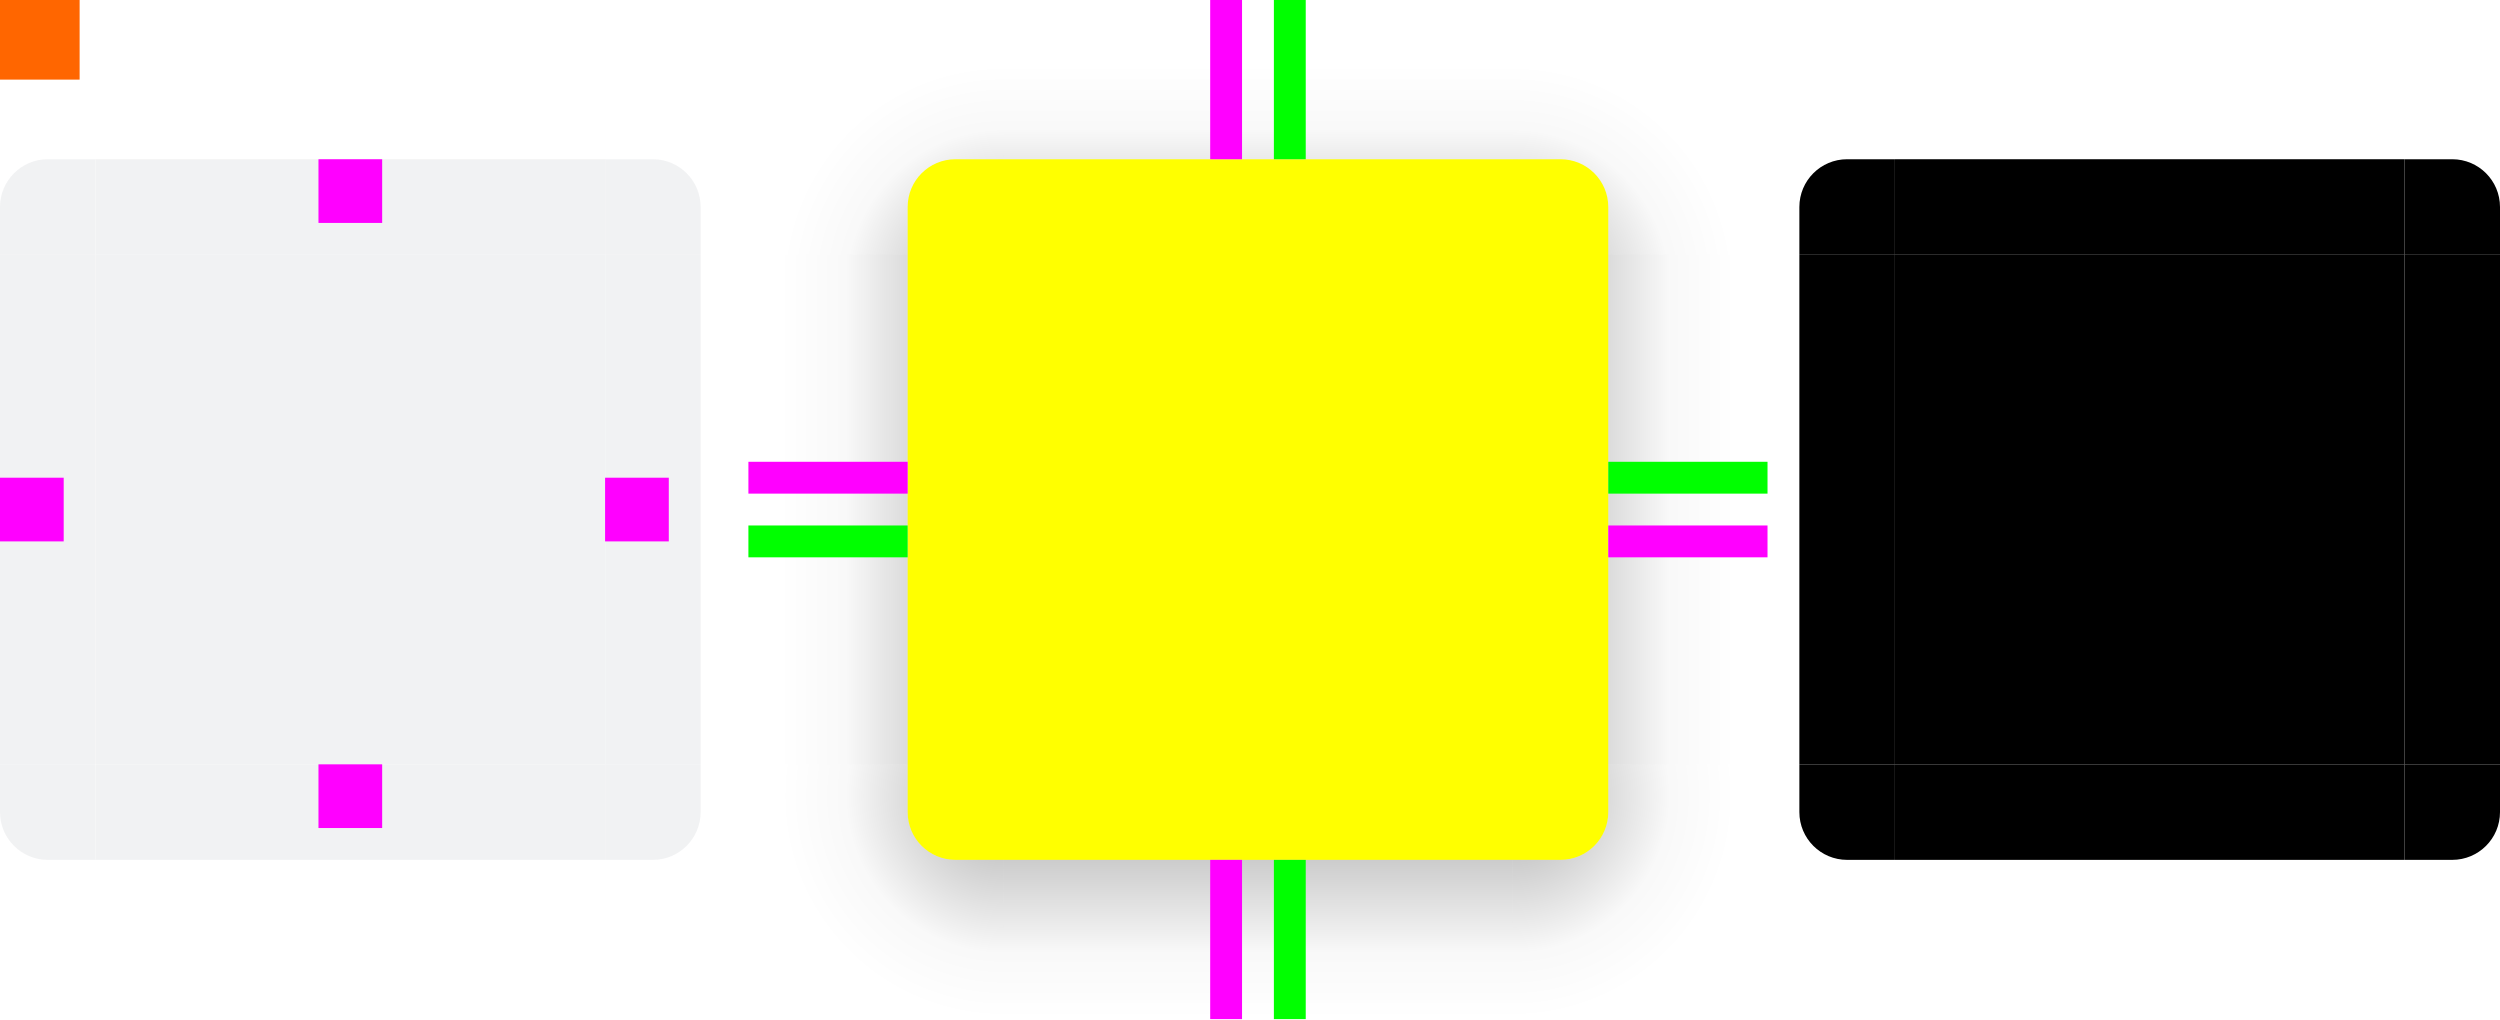
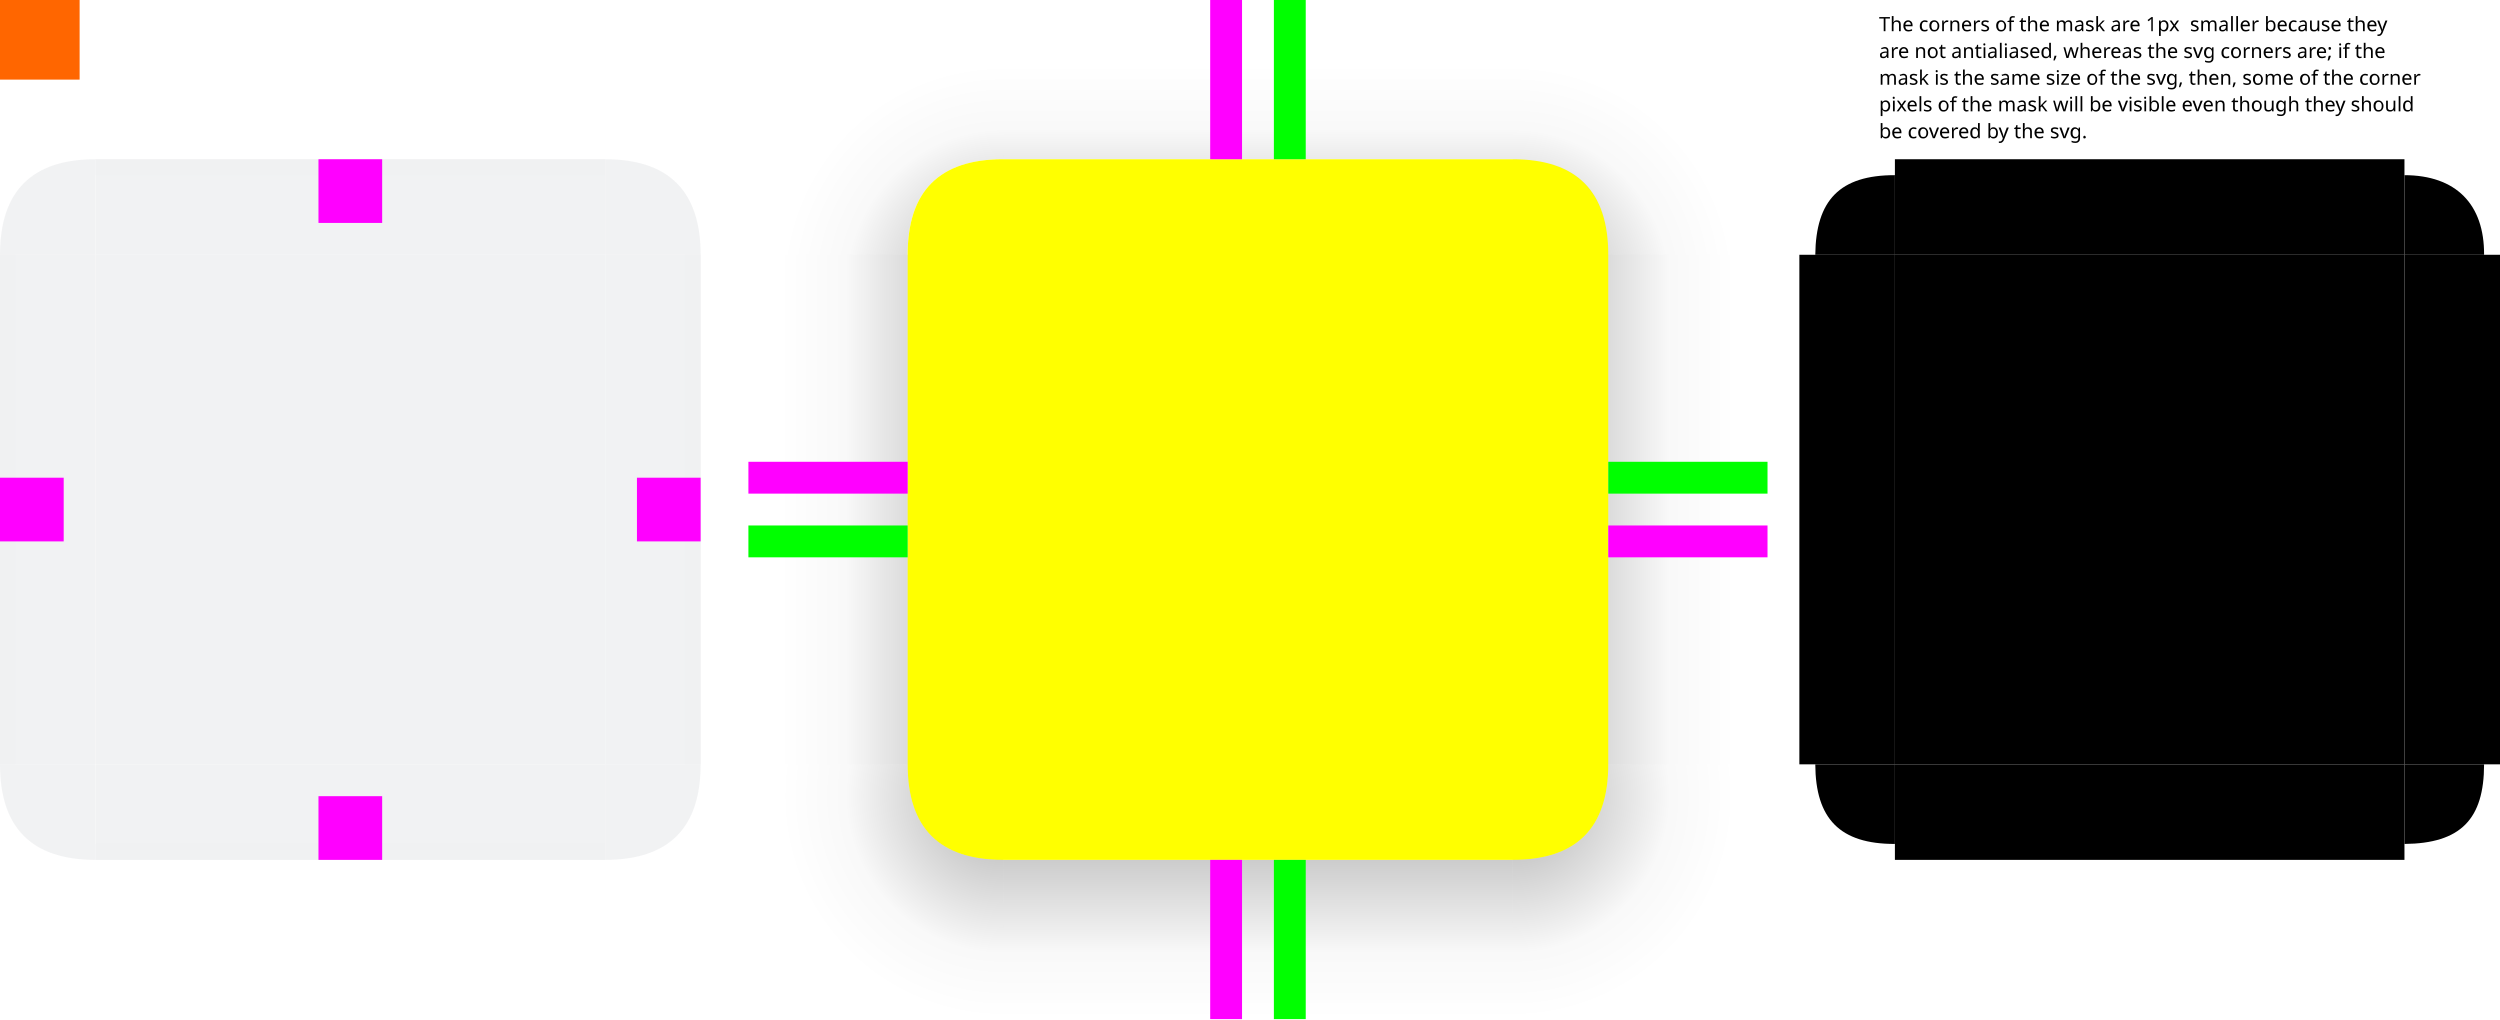
<svg xmlns="http://www.w3.org/2000/svg" xmlns:xlink="http://www.w3.org/1999/xlink" id="svg2" height="64" viewBox="0 0 157 64" width="157" version="1.1">
  <defs id="defs15">
    <style type="text/css" id="current-color-scheme">
            .ColorScheme-Text {
                color:#232629;
                stop-color:#232629;
            }
            .ColorScheme-Background {
                color:#eff0f1;
                stop-color:#eff0f1;
            }
        </style>
    <linearGradient id="shadow-side" gradientUnits="userSpaceOnUse">
      <stop id="stop1762" offset="0" style="stop-color:#000;stop-opacity:.2" />
      <stop id="stop1760" offset=".333" style="stop-color:#000;stop-opacity:.1" />
      <stop id="stop1758" offset=".5" style="stop-color:#000;stop-opacity:.05" />
      <stop id="stop1756" offset=".583" style="stop-color:#000;stop-opacity:.025" />
      <stop id="stop1754" offset="1" style="stop-color:#000;stop-opacity:0" />
    </linearGradient>
    <linearGradient id="shadow-corner" gradientUnits="userSpaceOnUse">
      <stop id="stop11958" offset="0" style="stop-color:#000;stop-opacity:1" />
      <stop id="stop11960" offset=".286" style="stop-color:#000;stop-opacity:.2" />
      <stop id="stop11962" offset=".524" style="stop-color:#000;stop-opacity:.1" />
      <stop id="stop11966" offset=".643" style="stop-color:#000;stop-opacity:.05" />
      <stop id="stop11968" offset=".702" style="stop-color:#000;stop-opacity:.025" />
      <stop id="stop11970" offset="1" style="stop-color:#000;stop-opacity:0" />
    </linearGradient>
    <linearGradient xlink:href="#shadow-side" id="linearGradient1734" gradientUnits="userSpaceOnUse" x1="16" y1="6" x2="16" y2="16" />
    <linearGradient xlink:href="#shadow-side" id="linearGradient1984" gradientUnits="userSpaceOnUse" x1="12" y1="16" x2="2" y2="16" />
    <linearGradient xlink:href="#shadow-side" id="linearGradient4945" gradientUnits="userSpaceOnUse" x1="16" y1="14" x2="16" y2="4" />
    <linearGradient xlink:href="#shadow-side" id="linearGradient8667" gradientUnits="userSpaceOnUse" x1="4" y1="16" x2="14" y2="16" />
    <radialGradient xlink:href="#shadow-corner" id="radialGradient3268" cx="95" cy="50" fx="95" fy="50" r="6.5" gradientUnits="userSpaceOnUse" gradientTransform="matrix(0,2.153846,-2.153846,0,107.6923,-202.6154)" />
    <radialGradient xlink:href="#shadow-corner" id="radialGradient3268-4" cx="95" cy="50" fx="95" fy="50" r="6.5" gradientUnits="userSpaceOnUse" gradientTransform="matrix(0,2.153846,-2.153846,0,107.6923,-202.6154)" />
    <radialGradient xlink:href="#shadow-corner" id="radialGradient3268-6" cx="93.143" cy="50" fx="93.143" fy="50" r="6.5" gradientUnits="userSpaceOnUse" gradientTransform="matrix(0,2.153846,-2.153846,0,107.6923,-202.6154)" />
    <radialGradient xlink:href="#shadow-corner" id="radialGradient3268-6-6" cx="93.143" cy="50" fx="93.143" fy="50" r="6.5" gradientUnits="userSpaceOnUse" gradientTransform="matrix(0,2.153846,-2.153846,0,107.6923,-202.6154)" />
  </defs>
  <rect id="hint-tile-center" height="5" style="fill:#ff6600" width="5" x="0" y="0" />
  <g id="top" transform="translate(6,10)">
    <rect id="rect4152" height="6" style="opacity:0.85;fill:currentColor" class="ColorScheme-Background" width="32" x="0" y="0" />
+     <path style="opacity:0.5" d="M 0,0 V 1 H 32 V 0 Z" id="path1337" class="ColorScheme-Background" fill="currentColor" />
  </g>
  <g id="bottom" transform="translate(6,48)">
    <rect id="rect4148" height="6" style="opacity:0.85;fill:currentColor" class="ColorScheme-Background" width="32" x="0" y="0" />
+     <path style="opacity:0.5" d="M 0,5 V 6 H 32 V 5 Z" id="path1671" class="ColorScheme-Background" fill="currentColor" />
  </g>
  <g id="left" transform="translate(0,16)">
    <rect id="rect4144" height="32" style="opacity:0.85;fill:currentColor" class="ColorScheme-Background" width="6" x="0" y="0" />
+     <path style="opacity:0.5" d="M 0,32 H 1 V 0 H 0 Z" id="path1785" class="ColorScheme-Background" fill="currentColor" />
  </g>
  <g id="right" transform="translate(38,16)">
    <rect id="rect4140" height="32" style="opacity:0.85;fill:currentColor" class="ColorScheme-Background" width="6" x="0" y="0" />
+     <path style="opacity:0.5" d="M 5,32 H 6 V 0 H 5 Z" id="path1902" class="ColorScheme-Background" fill="currentColor" />
  </g>
  <g id="center" transform="translate(6,16)">
    <rect id="rect4138" height="32" style="opacity:0.85;fill:currentColor" class="ColorScheme-Background" width="32" x="0" y="0" />
  </g>
  <g id="topleft" transform="translate(0,10)">
-     <path d="M 3,0 C 1.343,0 0,1.343 0,3 V 6 H 6 V 0 Z" style="opacity:0.85;fill:currentColor" class="ColorScheme-Background" id="path3115" />
+     <path d="M 0,6 H 6 V 0 C 2,0 0,2 0,6 Z" style="opacity:0.85;fill:currentColor" class="ColorScheme-Background" id="path3115" />
  </g>
  <g id="topright" transform="translate(38,10)">
-     <path d="M 0,0 V 6 H 6 V 3 C 6,1.343 4.657,0 3,0 Z" style="opacity:0.85;fill:currentColor" class="ColorScheme-Background" id="path3118" />
+     <path d="M 0,0 V 6 H 6 C 6,2 4,0 0,0 Z" style="opacity:0.85;fill:currentColor" class="ColorScheme-Background" id="path3118" />
  </g>
  <g id="bottomleft" transform="translate(0,48)">
-     <path d="M 3,6 H 6 V 0 H 0 v 3 c 0,1.657 1.343,3 3,3 z" style="opacity:0.85;fill:currentColor" class="ColorScheme-Background" id="path3124" />
+     <path d="M 6,6 V 0 H 0 c 0,4 2,6 6,6 z" style="opacity:0.85;fill:currentColor" class="ColorScheme-Background" id="path3124" />
  </g>
  <g id="bottomright" transform="translate(38,48)">
-     <path d="M 3,6 H 0 V 0 H 6 V 3 C 6,4.657 4.657,6 3,6 Z" style="opacity:0.85;fill:currentColor" class="ColorScheme-Background" id="path3121" />
+     <path d="M 0,6 V 0 H 6 C 6,4 4,6 0,6 Z" style="opacity:0.85;fill:currentColor" class="ColorScheme-Background" id="path3121" />
  </g>
  <rect id="hint-top-margin" height="4" style="fill:#ff00ff;stroke-width:1" width="4" x="20" y="10" />
-   <rect id="hint-bottom-margin" height="4" style="fill:#ff00ff;stroke-width:1" width="4" x="20" y="48" />
-   <rect id="hint-right-margin" height="4" style="fill:#ff00ff;stroke-width:1" width="4" x="38" y="30" />
+   <rect id="hint-bottom-margin" height="4" style="fill:#ff00ff;stroke-width:1" width="4" x="20" y="50" />
+   <rect id="hint-right-margin" height="4" style="fill:#ff00ff;stroke-width:1" width="4" x="40" y="30" />
  <rect id="hint-left-margin" height="4" style="fill:#ff00ff;stroke-width:1" width="4" x="0" y="30" />
  <rect id="hint-top-inset" height="9.99999993923e-09" style="fill:#00ff00" width="4" x="20" y="10" />
  <rect id="hint-bottom-inset" height="9.99999993923e-09" style="fill:#00ff00" width="4" x="20" y="54" />
  <rect id="hint-left-inset" height="4" style="fill:#00ff00" width="9.99999993923e-09" x="0" y="30" />
  <rect id="hint-right-inset" height="4" style="fill:#00ff00" width="9.99999993923e-09" x="44" y="30" />
  <rect id="mask-top" height="6" width="32" x="119" y="10" />
  <rect id="mask-center" height="32" width="32" x="119" y="16" />
  <rect id="mask-bottom" height="6" transform="scale(1,-1)" width="32" x="119" y="-54" />
  <rect id="mask-left" height="32" width="6" x="113" y="16" />
  <rect id="mask-right" height="32" width="6" x="151" y="16" />
-   <path id="mask-topleft" d="m 116,10 c -1.657,0 -3,1.343 -3,3 v 3 h 6 v -6 z" />
-   <path id="mask-topright" d="m 151,10 v 6 h 6 v -3 c 0,-1.657 -1.343,-3 -3,-3 z" />
-   <path id="mask-bottomleft" d="m 116,54 h 3 v -6 h -6 v 3 c 0,1.657 1.343,3 3,3 z" />
-   <path id="mask-bottomright" d="m 154,54 h -3 v -6 h 6 v 3 c 0,1.657 -1.343,3 -3,3 z" />
-   <rect id="rect30894" height="44" rx="3" style="fill:#ffff00;fill-rule:evenodd" width="44" x="57" y="10" ry="3" />
+   <path id="mask-topleft" d="m 114,16 h -1 6 v -6 1 c -3.457,-0.005 -4.963,1.573 -5,5 z" />
  <g id="shadow-center" transform="translate(63,16)">
    <rect id="rect4908" height="32" style="opacity:0.001;fill-opacity:0.001" width="32" x="0" y="0" />
+   </g>
+   <g id="shadow-topleft" transform="rotate(180,31.5,8)">
+     <path d="M 0,6 V 0 H 6 C 6,4 4,6 0,6 Z" style="opacity:0.001;fill:#000000;fill-opacity:0.004" id="path95-4-2" />
+     <path id="path2368-7-5" style="fill:url(#radialGradient3268-6-6);fill-opacity:1;fill-rule:evenodd;stroke-width:1" d="M 6,0 C 6,4 4,6 0,6 V 16 H 3 C 10.18,16 16,10.18 16,3 V 0 Z" />
  </g>
  <g id="shadow-top" transform="translate(63)">
    <rect id="st" height="10" width="32" style="fill:url(#linearGradient4945);fill-opacity:1" x="0" y="0" />
    <rect id="rect1546" height="6" style="opacity:0.001;fill:#000000;fill-opacity:0.004;fill-rule:evenodd" width="32" y="10" x="0" />
  </g>
  <g id="shadow-bottom" transform="translate(63,48)">
    <rect id="rect1546-6" height="6" style="opacity:0.001;fill:#000000;fill-opacity:0.004;fill-rule:evenodd" width="32" x="0" y="0" />
    <rect id="sb" height="10" width="32" y="6" style="fill:url(#linearGradient1734);fill-opacity:1" x="0" />
  </g>
+   <path style="opacity:1;fill:#ffff00;stroke-width:2;stroke-linecap:round" d="m 63,10 h 32 c 4,0 6,2 6,6 v 32 c 0,4 -2,6 -6,6 H 63 c -4,0 -6,-2 -6,-6 V 16 c 0,-4 2,-6 6,-6 z" id="path838" />
  <g id="shadow-left" transform="translate(47,16)">
    <rect id="sl" height="32" width="10" style="fill:url(#linearGradient1984);fill-opacity:1" x="0" y="0" />
    <rect id="rect1546-3-7" height="32" style="opacity:0.001;fill:#000000;fill-opacity:0.004;fill-rule:evenodd" width="6" x="10" y="0" />
  </g>
  <g id="shadow-right" transform="translate(95,16)">
    <rect id="rect1546-3" height="32" style="opacity:0.001;fill:#000000;fill-opacity:0.004;fill-rule:evenodd" width="6" x="0" y="0" />
    <rect id="sr" height="32" width="10" x="6" style="fill:url(#linearGradient8667);fill-opacity:1" y="0" />
  </g>
  <rect id="shadow-hint-top-margin" height="10" style="fill:#ff00ff" width="2" x="76" y="0" />
  <rect id="shadow-hint-bottom-margin" height="10" style="fill:#ff00ff" width="2" x="76" y="54" />
  <rect id="shadow-hint-right-margin" height="2" style="fill:#ff00ff" width="10" x="101" y="33" />
  <rect id="shadow-hint-left-margin" height="2" style="fill:#ff00ff" width="10" x="47" y="29" />
  <rect id="shadow-hint-top-inset" height="10" style="fill:#00ff00" width="2" x="80" y="0" />
  <rect id="shadow-hint-bottom-inset" height="10" style="fill:#00ff00" width="2" x="80" y="54" />
  <rect id="shadow-hint-right-inset" height="2" style="fill:#00ff00" width="10" x="101" y="29" />
  <rect id="shadow-hint-left-inset" height="2" style="fill:#00ff00" width="10" x="47" y="33" />
  <g id="shadow-bottomright" transform="translate(95,48)">
-     <path d="M 3,6 H 0 V 0 H 6 V 3 C 6,4.657 4.657,6 3,6 Z" style="fill:#000000;fill-opacity:0.004;opacity:0.001" id="path95" />
-     <path id="path2368" style="fill:url(#radialGradient3268);fill-opacity:1;fill-rule:evenodd;stroke-width:1" d="M 6,0 V 3 C 6,4.657 4.657,6 3,6 H 0 V 16 H 3 A 13,13 0 0 0 16,3 V 0 Z" />
+     <path d="M 0,6 V 0 H 6 C 6,3.999 3.98,6 0,6 Z" style="opacity:0.001;fill:#000000;fill-opacity:0.004" id="path95" />
+     <path id="path2368" style="fill:url(#radialGradient3268);fill-opacity:1;fill-rule:evenodd;stroke-width:1" d="M 6,0 C 6,4 4,6 0,6 V 16 H 3 C 10.18,16 16,10.18 16,3 V 0 Z" />
  </g>
  <g id="shadow-bottomright-9" transform="translate(95,48)" />
  <g id="shadow-bottomleft" transform="matrix(-1,0,0,1,63,48)">
    <path d="M 3,6 H 0 V 0 H 6 V 3 C 6,4.657 4.657,6 3,6 Z" style="opacity:0.001;fill:#000000;fill-opacity:0.004" id="path95-1" />
-     <path id="path2368-0" style="fill:url(#radialGradient3268-4);fill-opacity:1;fill-rule:evenodd;stroke-width:1" d="M 6,0 V 3 C 6,4.657 4.657,6 3,6 H 0 V 16 H 3 C 10.18,16 16,10.18 16,3 V 0 Z" />
+     <path id="path2368-0" style="fill:url(#radialGradient3268-4);fill-opacity:1;fill-rule:evenodd;stroke-width:1" d="M 6,0 C 6,3.999 3.995,6 0,6 V 16 H 3 C 10.18,16 16,10.18 16,3 V 0 Z" />
  </g>
  <g id="shadow-topright" transform="matrix(1,0,0,-1,95,16)">
    <path d="M 3,6 H 0 V 0 H 6 V 3 C 6,4.657 4.657,6 3,6 Z" style="opacity:0.001;fill:#000000;fill-opacity:0.004" id="path95-4" />
-     <path id="path2368-7" style="fill:url(#radialGradient3268-6);fill-opacity:1;fill-rule:evenodd;stroke-width:1" d="M 6,0 V 3 C 6,4.657 4.657,6 3,6 H 0 V 16 H 3 C 10.18,16 16,10.18 16,3 V 0 Z" />
-   </g>
-   <g id="shadow-topleft" transform="rotate(180,31.5,8)">
-     <path d="M 3,6 H 0 V 0 H 6 V 3 C 6,4.657 4.657,6 3,6 Z" style="opacity:0.001;fill:#000000;fill-opacity:0.004" id="path95-4-2" />
-     <path id="path2368-7-5" style="fill:url(#radialGradient3268-6-6);fill-opacity:1;fill-rule:evenodd;stroke-width:1" d="M 6,0 V 3 C 6,4.657 4.657,6 3,6 H 0 V 16 H 3 A 13,13 0 0 0 16,3 V 0 Z" />
+     <path id="path2368-7" style="fill:url(#radialGradient3268-6);fill-opacity:1;fill-rule:evenodd;stroke-width:1" d="M 6,0 C 6,3.988 3.974,6 0,6 V 16 H 3 C 10.18,16 16,10.18 16,3 V 0 Z" />
  </g>
  <rect style="color:#eff0f1;fill:currentColor;fill-opacity:1;stroke:none;stop-color:#eff0f1" id="thick-center" width="32" height="32" x="19" y="75" class="ColorScheme-Background" />
  <rect transform="rotate(90)" style="fill:#800080;fill-opacity:1;stroke:none;stroke-width:1.155" id="thick-hint-right-margin" width="4" height="8" x="95" y="-56" />
  <rect transform="rotate(90)" y="-20" x="95" height="8" width="4" id="thick-hint-left-margin" style="fill:#800080;fill-opacity:1;stroke:none;stroke-width:1.155" />
  <rect y="69" x="38" height="8" width="4" id="thick-hint-top-margin" style="fill:#800080;fill-opacity:1;stroke:none;stroke-width:1.155" />
  <rect style="fill:#800080;fill-opacity:1;stroke:none;stroke-width:1.155" id="thick-hint-bottom-margin" width="4" height="8" x="39" y="105" />
+   <path id="mask-topright" d="m 156,16 h 1 -6 v -6 1 c 3.233,0.006 5.021,1.824 5,5 z" />
+   <path id="mask-bottomright" d="m 156,48 h 1 -6 v 6 -1 c 3.531,-0.032 5,-1.554 5,-5 z" />
+   <path id="mask-bottomleft" d="m 114,48 h -1 6 v 6 -1 c -3.457,0.005 -4.984,-1.58 -5,-5 z" />
+   <text xml:space="preserve" style="font-stretch:condensed;font-size:1.252px;font-family:Impact;-inkscape-font-specification:'Impact Condensed';text-align:start;text-anchor:start;fill:#ff0000;stroke:#000000;stroke-width:5.729;stroke-linecap:round" x="118" y="1.958" id="text1204">
+     <tspan id="tspan1202" x="118" y="1.958" style="font-style:normal;font-variant:normal;font-weight:normal;font-stretch:normal;font-size:1.252px;font-family:'Noto Sans';-inkscape-font-specification:'Noto Sans';text-align:start;text-anchor:start;fill:#000000;stroke:none;stroke-width:5.729">The corners of the mask are 1px  smaller because they</tspan>
+     <tspan x="118" y="3.637" style="font-style:normal;font-variant:normal;font-weight:normal;font-stretch:normal;font-size:1.252px;font-family:'Noto Sans';-inkscape-font-specification:'Noto Sans';text-align:start;text-anchor:start;fill:#000000;stroke:none;stroke-width:5.729" id="tspan1358">are not antialiased, whereas the svg corners are; if the</tspan>
+     <tspan x="118" y="5.317" style="font-style:normal;font-variant:normal;font-weight:normal;font-stretch:normal;font-size:1.252px;font-family:'Noto Sans';-inkscape-font-specification:'Noto Sans';text-align:start;text-anchor:start;fill:#000000;stroke:none;stroke-width:5.729" id="tspan1360">mask is the same size of the svg, then, some of the corner</tspan>
+     <tspan x="118" y="6.996" style="font-style:normal;font-variant:normal;font-weight:normal;font-stretch:normal;font-size:1.252px;font-family:'Noto Sans';-inkscape-font-specification:'Noto Sans';text-align:start;text-anchor:start;fill:#000000;stroke:none;stroke-width:5.729" id="tspan1362">pixels of the mask will be visible even though they should</tspan>
+     <tspan x="118" y="8.676" style="font-style:normal;font-variant:normal;font-weight:normal;font-stretch:normal;font-size:1.252px;font-family:'Noto Sans';-inkscape-font-specification:'Noto Sans';text-align:start;text-anchor:start;fill:#000000;stroke:none;stroke-width:5.729" id="tspan1364">be covered by the svg.</tspan>
+   </text>
</svg>
